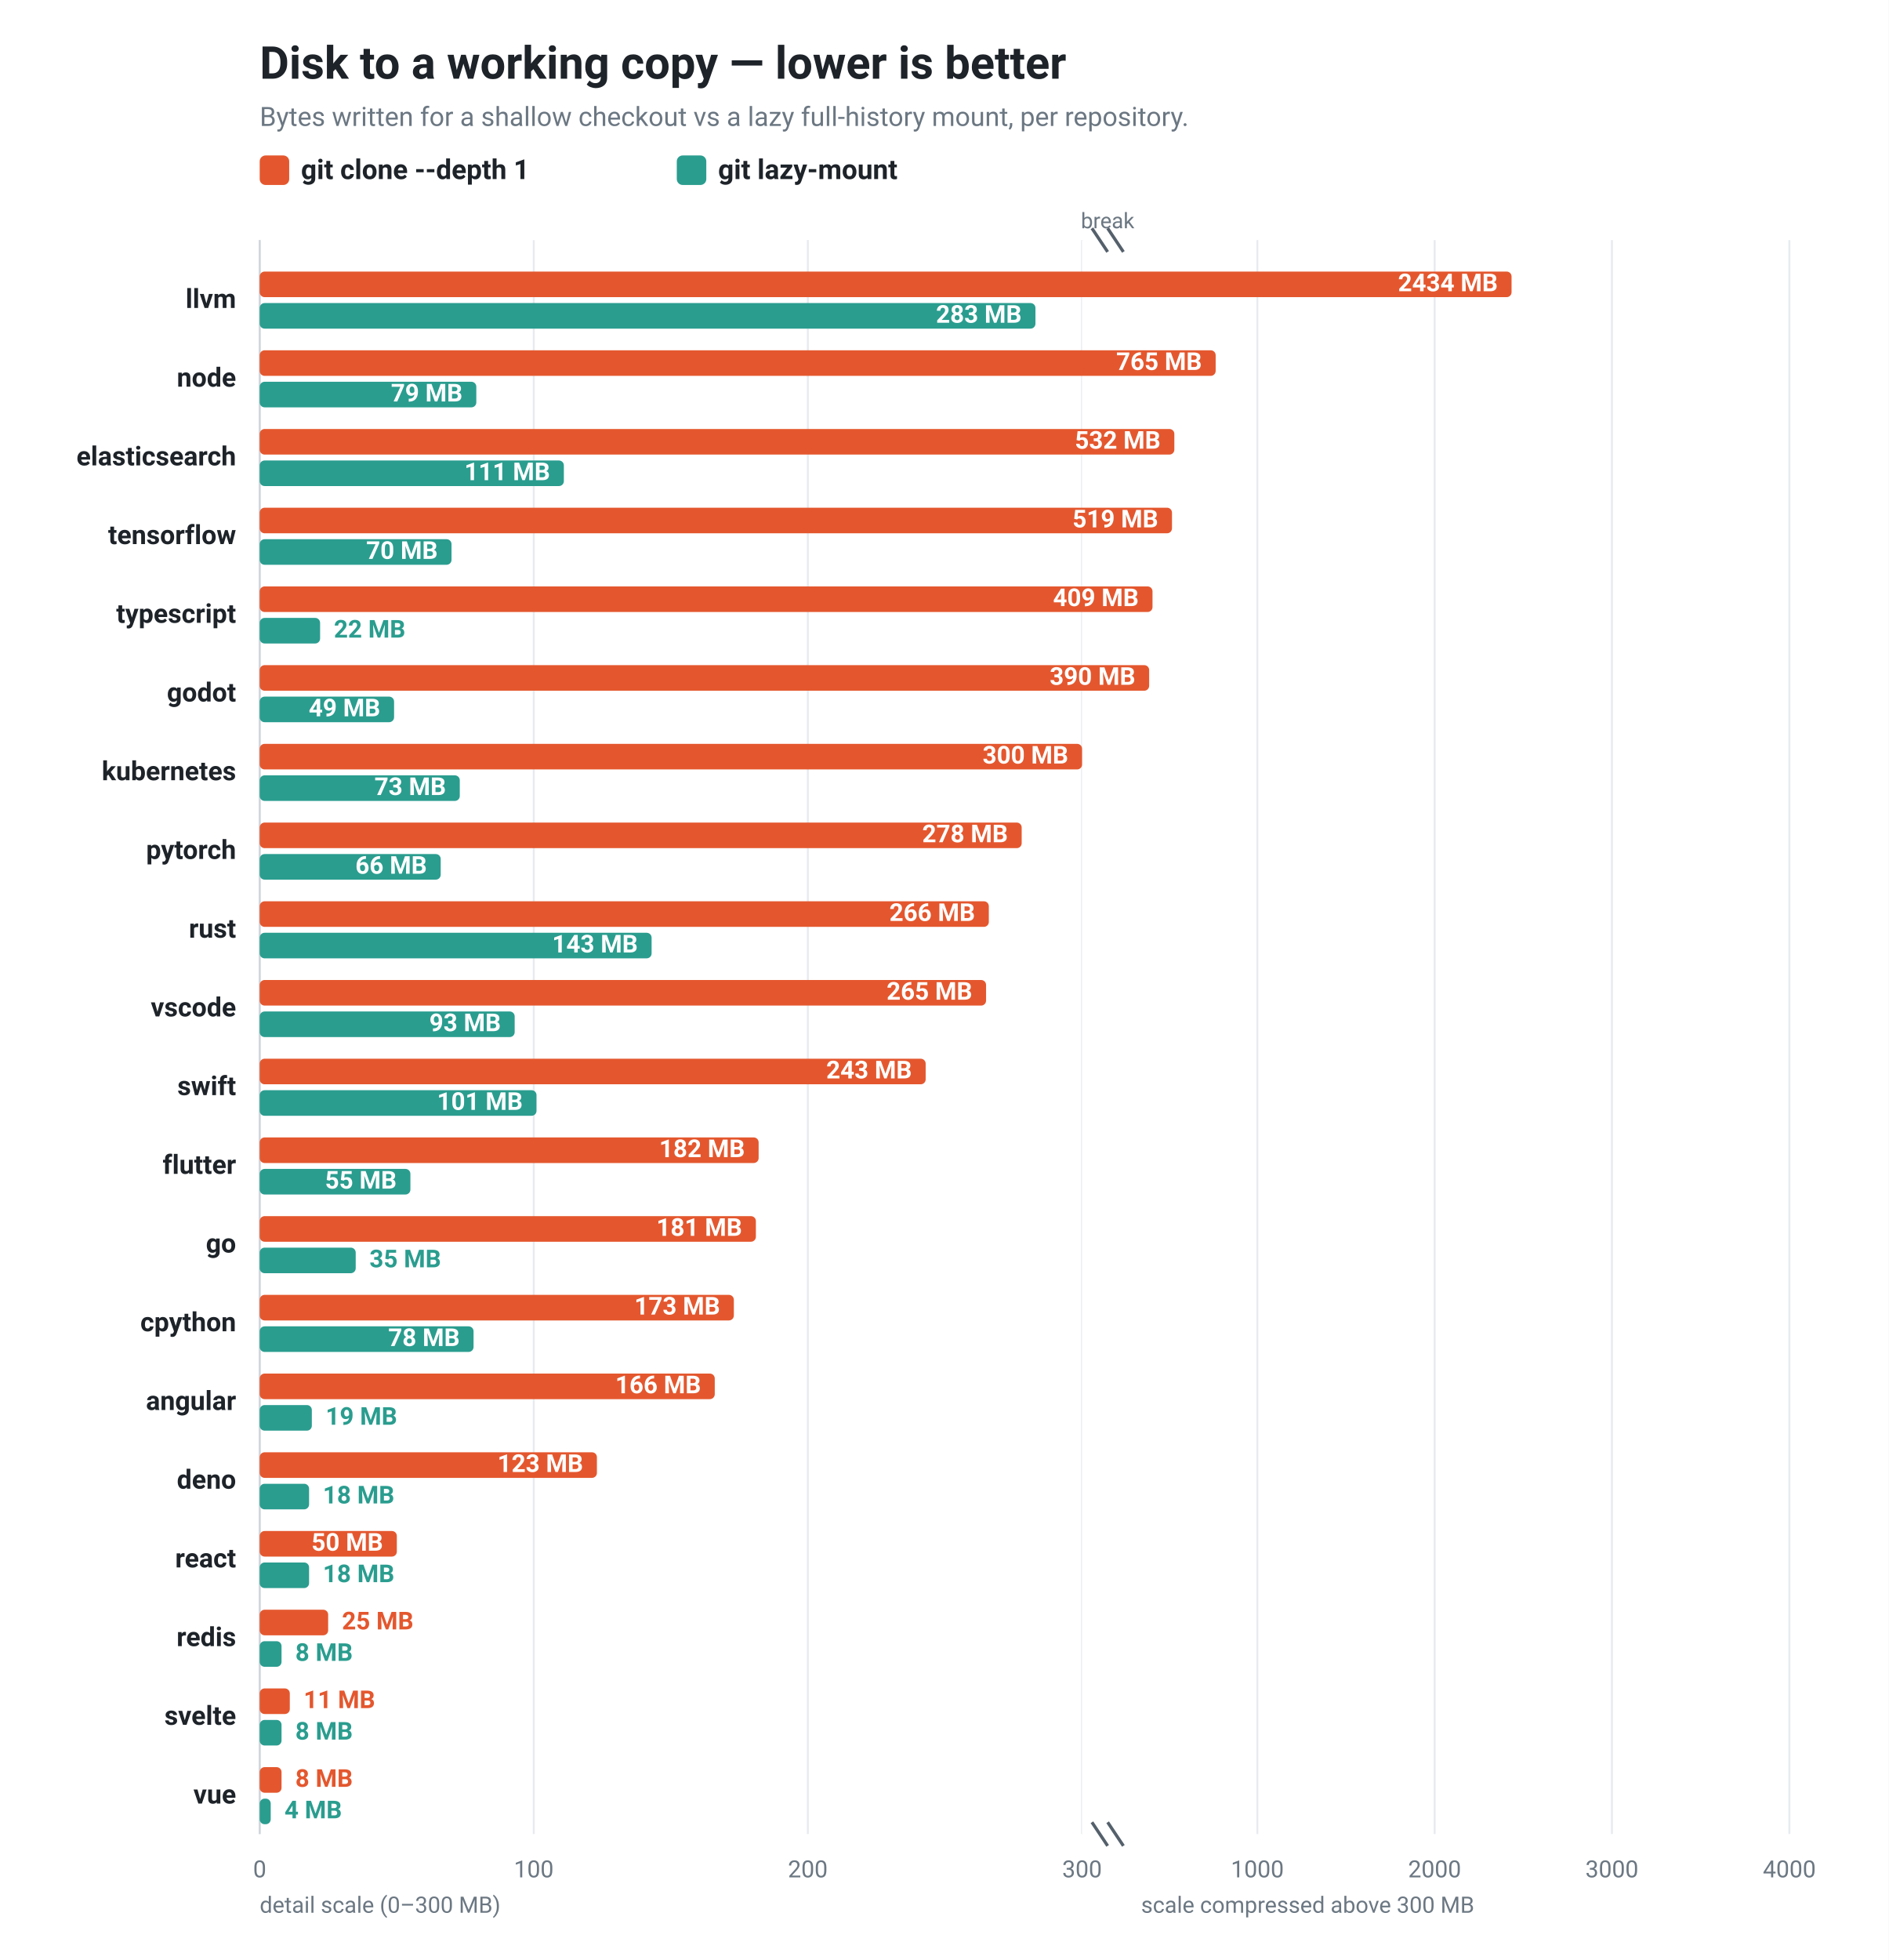
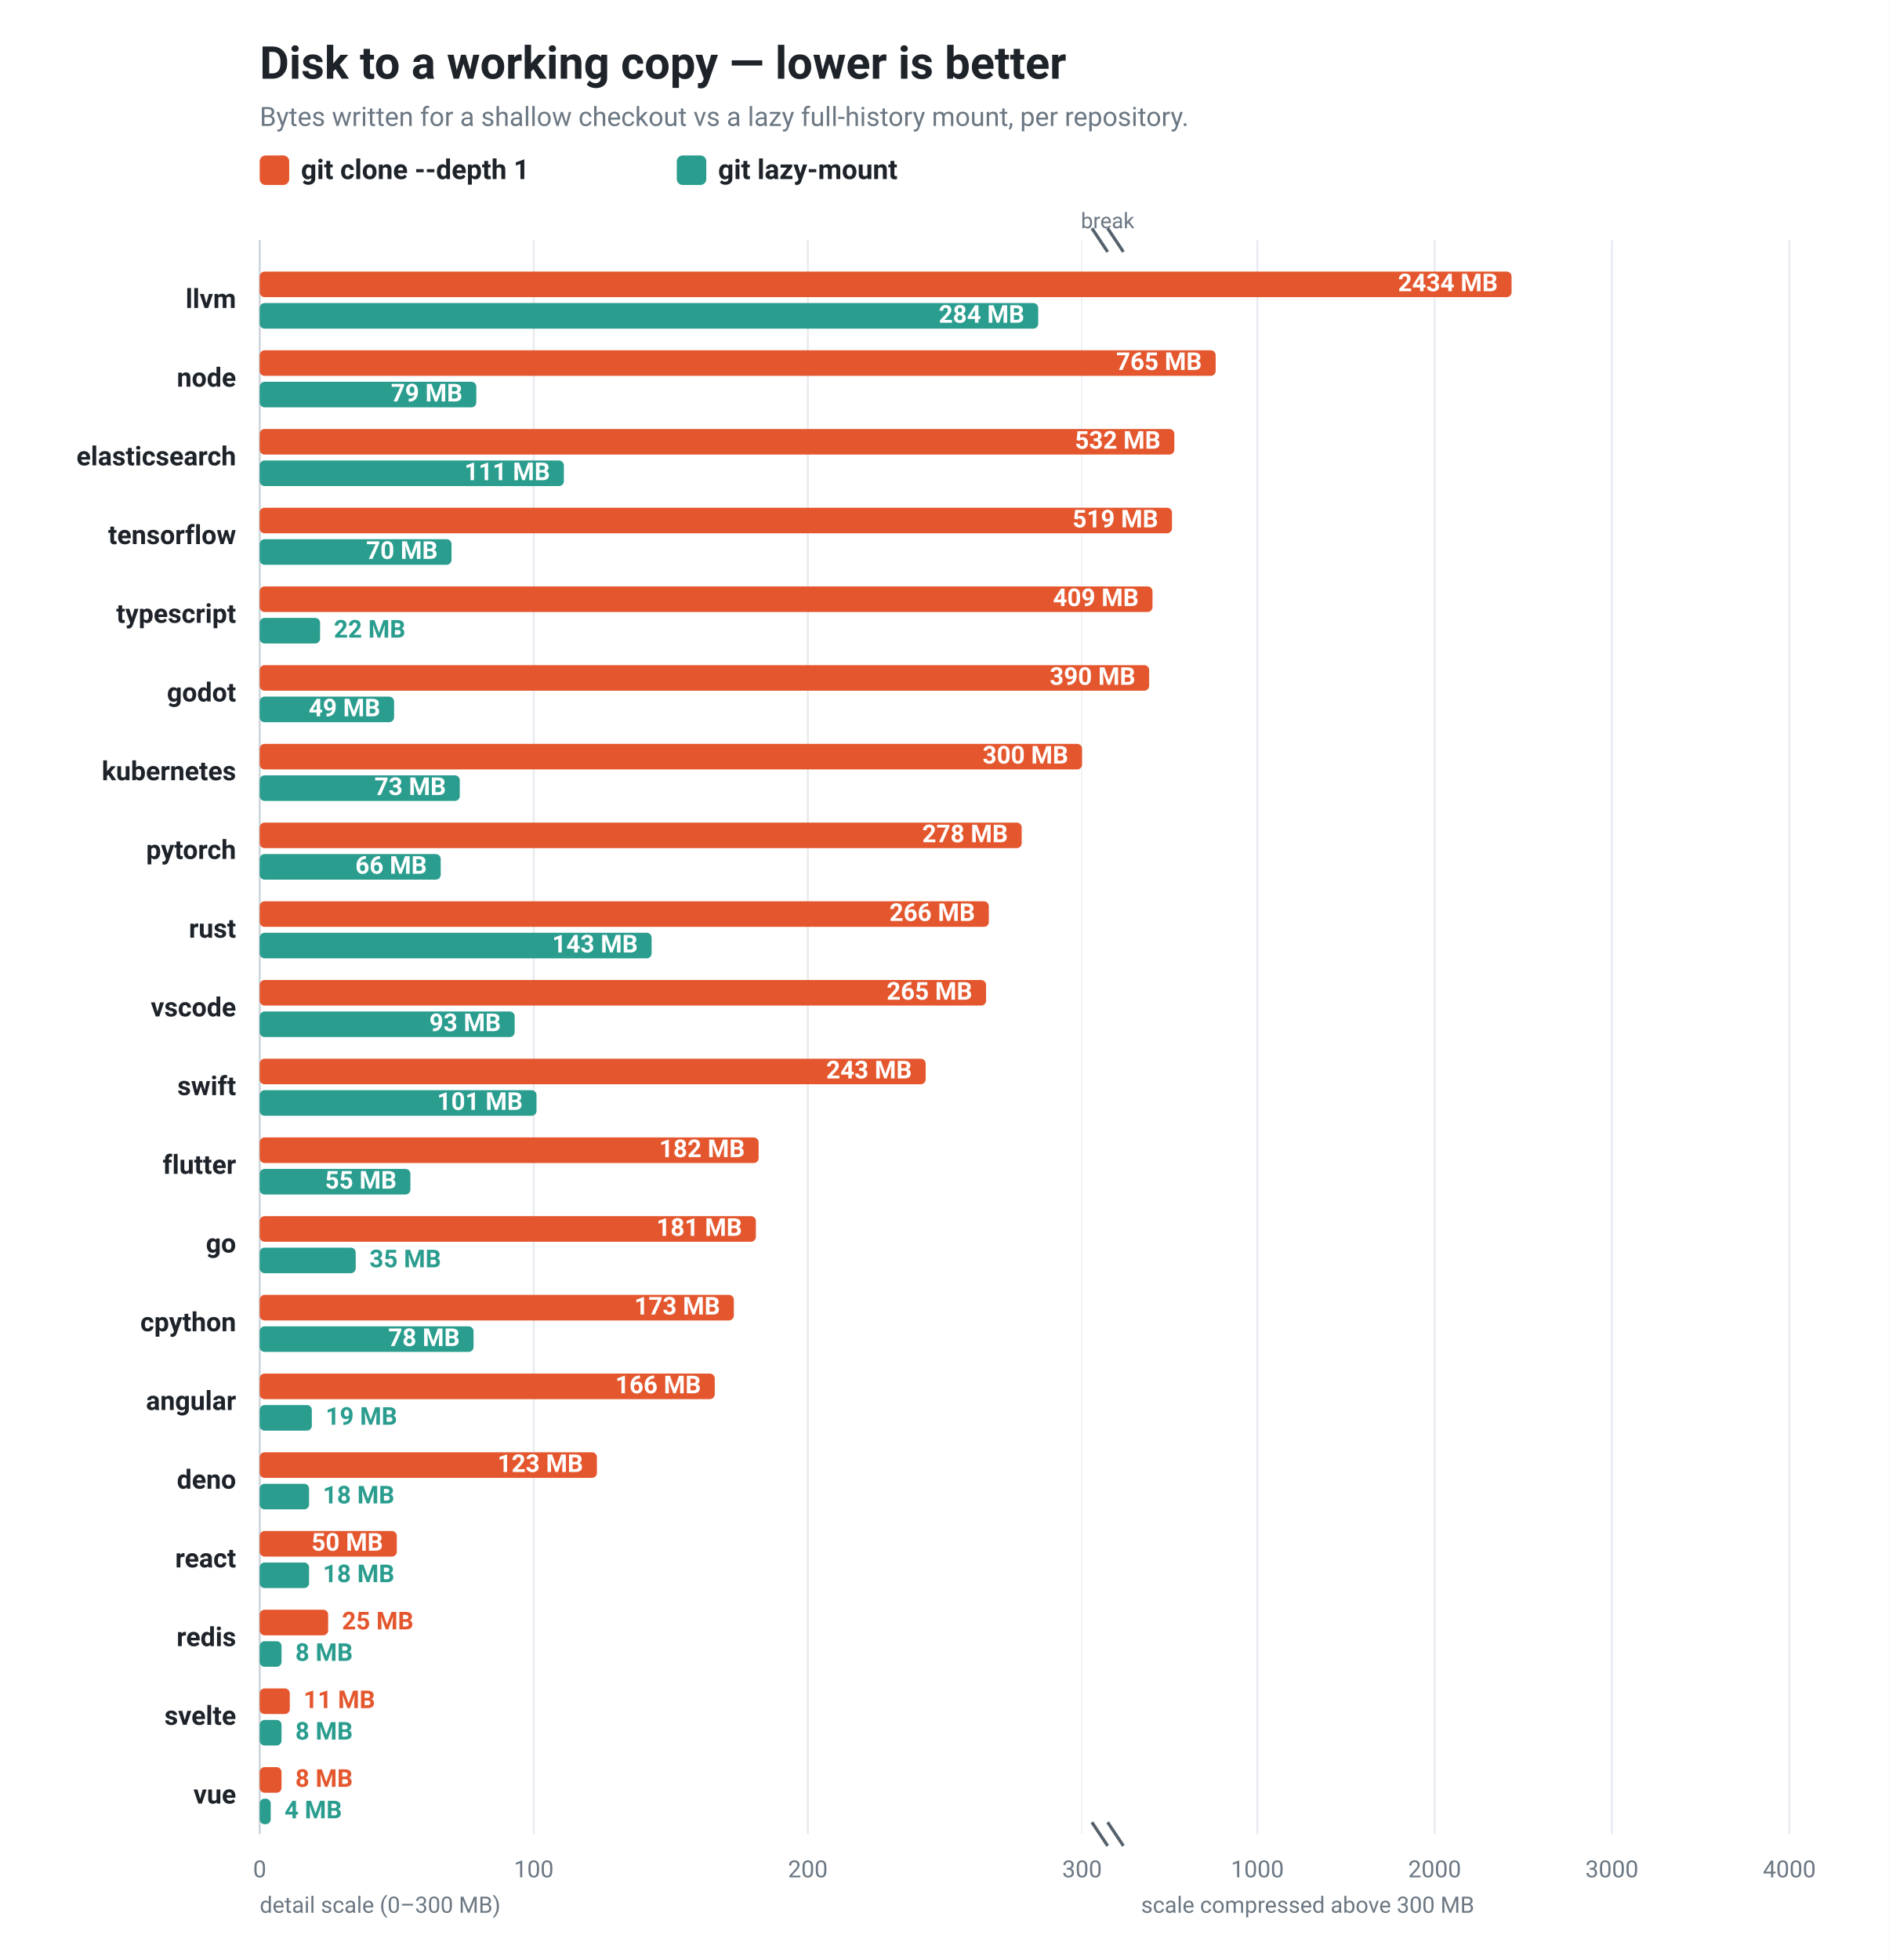
<svg xmlns="http://www.w3.org/2000/svg" width="960" height="996" viewBox="0 0 960 996" font-family="-apple-system,BlinkMacSystemFont,'Segoe UI',Roboto,Helvetica,Arial,sans-serif">
  <rect width="960" height="996" fill="#ffffff" />
  <text x="132" y="40" font-size="23" font-weight="700" fill="#1d2329">Disk to a working copy — lower is better</text>
  <text x="132" y="64" font-size="13.5" fill="#6b7782">Bytes written for a shallow checkout vs a lazy full-history mount, per repository.</text>
  <rect x="132" y="79" width="15" height="15" rx="3" fill="#e4572e" />
  <text x="153" y="91" font-size="14" font-weight="600" fill="#1d2329">git clone --depth 1</text>
  <rect x="344" y="79" width="15" height="15" rx="3" fill="#2a9d8f" />
  <text x="365" y="91" font-size="14" font-weight="600" fill="#1d2329">git lazy-mount</text>
  <line x1="132.0" y1="122" x2="132.0" y2="932" stroke="#e7ebef" stroke-width="1" />
  <text x="132.0" y="954" font-size="12" fill="#6b7782" text-anchor="middle">0</text>
  <line x1="271.3" y1="122" x2="271.3" y2="932" stroke="#e7ebef" stroke-width="1" />
  <text x="271.3" y="954" font-size="12" fill="#6b7782" text-anchor="middle">100</text>
  <line x1="410.6" y1="122" x2="410.6" y2="932" stroke="#e7ebef" stroke-width="1" />
  <text x="410.6" y="954" font-size="12" fill="#6b7782" text-anchor="middle">200</text>
  <line x1="550.0" y1="122" x2="550.0" y2="932" stroke="#e7ebef" stroke-width="1" />
  <text x="550.0" y="954" font-size="12" fill="#6b7782" text-anchor="middle">300</text>
  <line x1="639.1" y1="122" x2="639.1" y2="932" stroke="#e7ebef" stroke-width="1" />
  <text x="639.1" y="954" font-size="12" fill="#6b7782" text-anchor="middle">1000</text>
  <line x1="729.2" y1="122" x2="729.2" y2="932" stroke="#e7ebef" stroke-width="1" />
  <text x="729.2" y="954" font-size="12" fill="#6b7782" text-anchor="middle">2000</text>
  <line x1="819.3" y1="122" x2="819.3" y2="932" stroke="#e7ebef" stroke-width="1" />
  <text x="819.3" y="954" font-size="12" fill="#6b7782" text-anchor="middle">3000</text>
  <line x1="909.5" y1="122" x2="909.5" y2="932" stroke="#e7ebef" stroke-width="1" />
  <text x="909.5" y="954" font-size="12" fill="#6b7782" text-anchor="middle">4000</text>
  <line x1="132.0" y1="122" x2="132.0" y2="932" stroke="#cfd6dc" stroke-width="1" />
  <rect x="550.0" y="122" width="26" height="810" fill="#ffffff" />
  <path d="M555.0 116 l8 12 M563.0 116 l8 12" stroke="#54606b" stroke-width="1.6" fill="none" />
  <path d="M555.0 926 l8 12 M563.0 926 l8 12" stroke="#54606b" stroke-width="1.6" fill="none" />
  <text x="563.0" y="116" font-size="11" fill="#6b7782" text-anchor="middle">break</text>
  <text x="580.0" y="972" font-size="11.5" fill="#6b7782">scale compressed above 300 MB</text>
  <text x="132" y="972" font-size="11.5" fill="#6b7782">detail scale (0–300 MB)</text>
  <text x="120" y="156.5" font-size="13.5" font-weight="600" fill="#1d2329" text-anchor="end">llvm</text>
  <rect x="132" y="138" width="636.3" height="13" rx="2.5" fill="#e4572e" />
  <text x="761.3" y="148.0" font-size="12.5" font-weight="700" fill="#ffffff" text-anchor="end">2434 MB</text>
-   <rect x="132" y="154" width="394.3" height="13" rx="2.5" fill="#2a9d8f" />
-   <text x="519.3" y="164.0" font-size="12.5" font-weight="700" fill="#ffffff" text-anchor="end">283 MB</text>
+   <rect x="132" y="154" width="395.7" height="13" rx="2.5" fill="#2a9d8f" />
+   <text x="520.7" y="164.0" font-size="12.5" font-weight="700" fill="#ffffff" text-anchor="end">284 MB</text>
  <text x="120" y="196.5" font-size="13.5" font-weight="600" fill="#1d2329" text-anchor="end">node</text>
  <rect x="132" y="178" width="485.9" height="13" rx="2.5" fill="#e4572e" />
  <text x="610.9" y="188.0" font-size="12.5" font-weight="700" fill="#ffffff" text-anchor="end">765 MB</text>
  <rect x="132" y="194" width="110.1" height="13" rx="2.5" fill="#2a9d8f" />
  <text x="235.1" y="204.0" font-size="12.5" font-weight="700" fill="#ffffff" text-anchor="end">79 MB</text>
  <text x="120" y="236.5" font-size="13.5" font-weight="600" fill="#1d2329" text-anchor="end">elasticsearch</text>
  <rect x="132" y="218" width="464.9" height="13" rx="2.5" fill="#e4572e" />
  <text x="589.9" y="228.0" font-size="12.5" font-weight="700" fill="#ffffff" text-anchor="end">532 MB</text>
  <rect x="132" y="234" width="154.6" height="13" rx="2.5" fill="#2a9d8f" />
  <text x="279.6" y="244.0" font-size="12.5" font-weight="700" fill="#ffffff" text-anchor="end">111 MB</text>
  <text x="120" y="276.5" font-size="13.5" font-weight="600" fill="#1d2329" text-anchor="end">tensorflow</text>
  <rect x="132" y="258" width="463.7" height="13" rx="2.5" fill="#e4572e" />
  <text x="588.7" y="268.0" font-size="12.5" font-weight="700" fill="#ffffff" text-anchor="end">519 MB</text>
  <rect x="132" y="274" width="97.5" height="13" rx="2.5" fill="#2a9d8f" />
  <text x="222.5" y="284.0" font-size="12.5" font-weight="700" fill="#ffffff" text-anchor="end">70 MB</text>
  <text x="120" y="316.5" font-size="13.5" font-weight="600" fill="#1d2329" text-anchor="end">typescript</text>
  <rect x="132" y="298" width="453.8" height="13" rx="2.5" fill="#e4572e" />
  <text x="578.8" y="308.0" font-size="12.5" font-weight="700" fill="#ffffff" text-anchor="end">409 MB</text>
  <rect x="132" y="314" width="30.7" height="13" rx="2.5" fill="#2a9d8f" />
  <text x="169.7" y="324.0" font-size="12.5" font-weight="700" fill="#2a9d8f" text-anchor="start">22 MB</text>
  <text x="120" y="356.5" font-size="13.5" font-weight="600" fill="#1d2329" text-anchor="end">godot</text>
  <rect x="132" y="338" width="452.1" height="13" rx="2.5" fill="#e4572e" />
  <text x="577.1" y="348.0" font-size="12.5" font-weight="700" fill="#ffffff" text-anchor="end">390 MB</text>
  <rect x="132" y="354" width="68.3" height="13" rx="2.5" fill="#2a9d8f" />
  <text x="193.3" y="364.0" font-size="12.5" font-weight="700" fill="#ffffff" text-anchor="end">49 MB</text>
  <text x="120" y="396.5" font-size="13.5" font-weight="600" fill="#1d2329" text-anchor="end">kubernetes</text>
  <rect x="132" y="378" width="418.0" height="13" rx="2.5" fill="#e4572e" />
  <text x="543.0" y="388.0" font-size="12.5" font-weight="700" fill="#ffffff" text-anchor="end">300 MB</text>
  <rect x="132" y="394" width="101.7" height="13" rx="2.5" fill="#2a9d8f" />
  <text x="226.7" y="404.0" font-size="12.5" font-weight="700" fill="#ffffff" text-anchor="end">73 MB</text>
  <text x="120" y="436.5" font-size="13.5" font-weight="600" fill="#1d2329" text-anchor="end">pytorch</text>
  <rect x="132" y="418" width="387.3" height="13" rx="2.5" fill="#e4572e" />
  <text x="512.3" y="428.0" font-size="12.5" font-weight="700" fill="#ffffff" text-anchor="end">278 MB</text>
  <rect x="132" y="434" width="92.0" height="13" rx="2.5" fill="#2a9d8f" />
  <text x="217.0" y="444.0" font-size="12.5" font-weight="700" fill="#ffffff" text-anchor="end">66 MB</text>
  <text x="120" y="476.5" font-size="13.5" font-weight="600" fill="#1d2329" text-anchor="end">rust</text>
  <rect x="132" y="458" width="370.6" height="13" rx="2.5" fill="#e4572e" />
  <text x="495.6" y="468.0" font-size="12.5" font-weight="700" fill="#ffffff" text-anchor="end">266 MB</text>
  <rect x="132" y="474" width="199.2" height="13" rx="2.5" fill="#2a9d8f" />
  <text x="324.2" y="484.0" font-size="12.5" font-weight="700" fill="#ffffff" text-anchor="end">143 MB</text>
  <text x="120" y="516.5" font-size="13.5" font-weight="600" fill="#1d2329" text-anchor="end">vscode</text>
  <rect x="132" y="498" width="369.2" height="13" rx="2.5" fill="#e4572e" />
  <text x="494.2" y="508.0" font-size="12.5" font-weight="700" fill="#ffffff" text-anchor="end">265 MB</text>
  <rect x="132" y="514" width="129.6" height="13" rx="2.5" fill="#2a9d8f" />
  <text x="254.6" y="524.0" font-size="12.5" font-weight="700" fill="#ffffff" text-anchor="end">93 MB</text>
  <text x="120" y="556.5" font-size="13.5" font-weight="600" fill="#1d2329" text-anchor="end">swift</text>
  <rect x="132" y="538" width="338.5" height="13" rx="2.5" fill="#e4572e" />
  <text x="463.5" y="548.0" font-size="12.5" font-weight="700" fill="#ffffff" text-anchor="end">243 MB</text>
  <rect x="132" y="554" width="140.7" height="13" rx="2.5" fill="#2a9d8f" />
  <text x="265.7" y="564.0" font-size="12.5" font-weight="700" fill="#ffffff" text-anchor="end">101 MB</text>
  <text x="120" y="596.5" font-size="13.5" font-weight="600" fill="#1d2329" text-anchor="end">flutter</text>
  <rect x="132" y="578" width="253.6" height="13" rx="2.5" fill="#e4572e" />
  <text x="378.6" y="588.0" font-size="12.5" font-weight="700" fill="#ffffff" text-anchor="end">182 MB</text>
  <rect x="132" y="594" width="76.6" height="13" rx="2.5" fill="#2a9d8f" />
  <text x="201.6" y="604.0" font-size="12.5" font-weight="700" fill="#ffffff" text-anchor="end">55 MB</text>
  <text x="120" y="636.5" font-size="13.5" font-weight="600" fill="#1d2329" text-anchor="end">go</text>
  <rect x="132" y="618" width="252.2" height="13" rx="2.5" fill="#e4572e" />
  <text x="377.2" y="628.0" font-size="12.5" font-weight="700" fill="#ffffff" text-anchor="end">181 MB</text>
  <rect x="132" y="634" width="48.8" height="13" rx="2.5" fill="#2a9d8f" />
  <text x="187.8" y="644.0" font-size="12.5" font-weight="700" fill="#2a9d8f" text-anchor="start">35 MB</text>
  <text x="120" y="676.5" font-size="13.5" font-weight="600" fill="#1d2329" text-anchor="end">cpython</text>
  <rect x="132" y="658" width="241.0" height="13" rx="2.5" fill="#e4572e" />
  <text x="366.0" y="668.0" font-size="12.5" font-weight="700" fill="#ffffff" text-anchor="end">173 MB</text>
  <rect x="132" y="674" width="108.7" height="13" rx="2.5" fill="#2a9d8f" />
  <text x="233.7" y="684.0" font-size="12.5" font-weight="700" fill="#ffffff" text-anchor="end">78 MB</text>
  <text x="120" y="716.5" font-size="13.5" font-weight="600" fill="#1d2329" text-anchor="end">angular</text>
  <rect x="132" y="698" width="231.3" height="13" rx="2.5" fill="#e4572e" />
  <text x="356.3" y="708.0" font-size="12.5" font-weight="700" fill="#ffffff" text-anchor="end">166 MB</text>
  <rect x="132" y="714" width="26.5" height="13" rx="2.5" fill="#2a9d8f" />
  <text x="165.5" y="724.0" font-size="12.5" font-weight="700" fill="#2a9d8f" text-anchor="start">19 MB</text>
  <text x="120" y="756.5" font-size="13.5" font-weight="600" fill="#1d2329" text-anchor="end">deno</text>
  <rect x="132" y="738" width="171.4" height="13" rx="2.5" fill="#e4572e" />
  <text x="296.4" y="748.0" font-size="12.5" font-weight="700" fill="#ffffff" text-anchor="end">123 MB</text>
  <rect x="132" y="754" width="25.1" height="13" rx="2.5" fill="#2a9d8f" />
  <text x="164.1" y="764.0" font-size="12.5" font-weight="700" fill="#2a9d8f" text-anchor="start">18 MB</text>
  <text x="120" y="796.5" font-size="13.5" font-weight="600" fill="#1d2329" text-anchor="end">react</text>
  <rect x="132" y="778" width="69.7" height="13" rx="2.5" fill="#e4572e" />
  <text x="194.7" y="788.0" font-size="12.5" font-weight="700" fill="#ffffff" text-anchor="end">50 MB</text>
  <rect x="132" y="794" width="25.1" height="13" rx="2.5" fill="#2a9d8f" />
  <text x="164.1" y="804.0" font-size="12.5" font-weight="700" fill="#2a9d8f" text-anchor="start">18 MB</text>
  <text x="120" y="836.5" font-size="13.5" font-weight="600" fill="#1d2329" text-anchor="end">redis</text>
  <rect x="132" y="818" width="34.8" height="13" rx="2.5" fill="#e4572e" />
  <text x="173.8" y="828.0" font-size="12.5" font-weight="700" fill="#e4572e" text-anchor="start">25 MB</text>
  <rect x="132" y="834" width="11.1" height="13" rx="2.5" fill="#2a9d8f" />
  <text x="150.1" y="844.0" font-size="12.5" font-weight="700" fill="#2a9d8f" text-anchor="start">8 MB</text>
  <text x="120" y="876.5" font-size="13.5" font-weight="600" fill="#1d2329" text-anchor="end">svelte</text>
  <rect x="132" y="858" width="15.3" height="13" rx="2.5" fill="#e4572e" />
  <text x="154.3" y="868.0" font-size="12.5" font-weight="700" fill="#e4572e" text-anchor="start">11 MB</text>
  <rect x="132" y="874" width="11.1" height="13" rx="2.5" fill="#2a9d8f" />
  <text x="150.1" y="884.0" font-size="12.5" font-weight="700" fill="#2a9d8f" text-anchor="start">8 MB</text>
  <text x="120" y="916.5" font-size="13.5" font-weight="600" fill="#1d2329" text-anchor="end">vue</text>
  <rect x="132" y="898" width="11.1" height="13" rx="2.5" fill="#e4572e" />
  <text x="150.1" y="908.0" font-size="12.5" font-weight="700" fill="#e4572e" text-anchor="start">8 MB</text>
  <rect x="132" y="914" width="5.6" height="13" rx="2.5" fill="#2a9d8f" />
  <text x="144.6" y="924.0" font-size="12.5" font-weight="700" fill="#2a9d8f" text-anchor="start">4 MB</text>
</svg>
